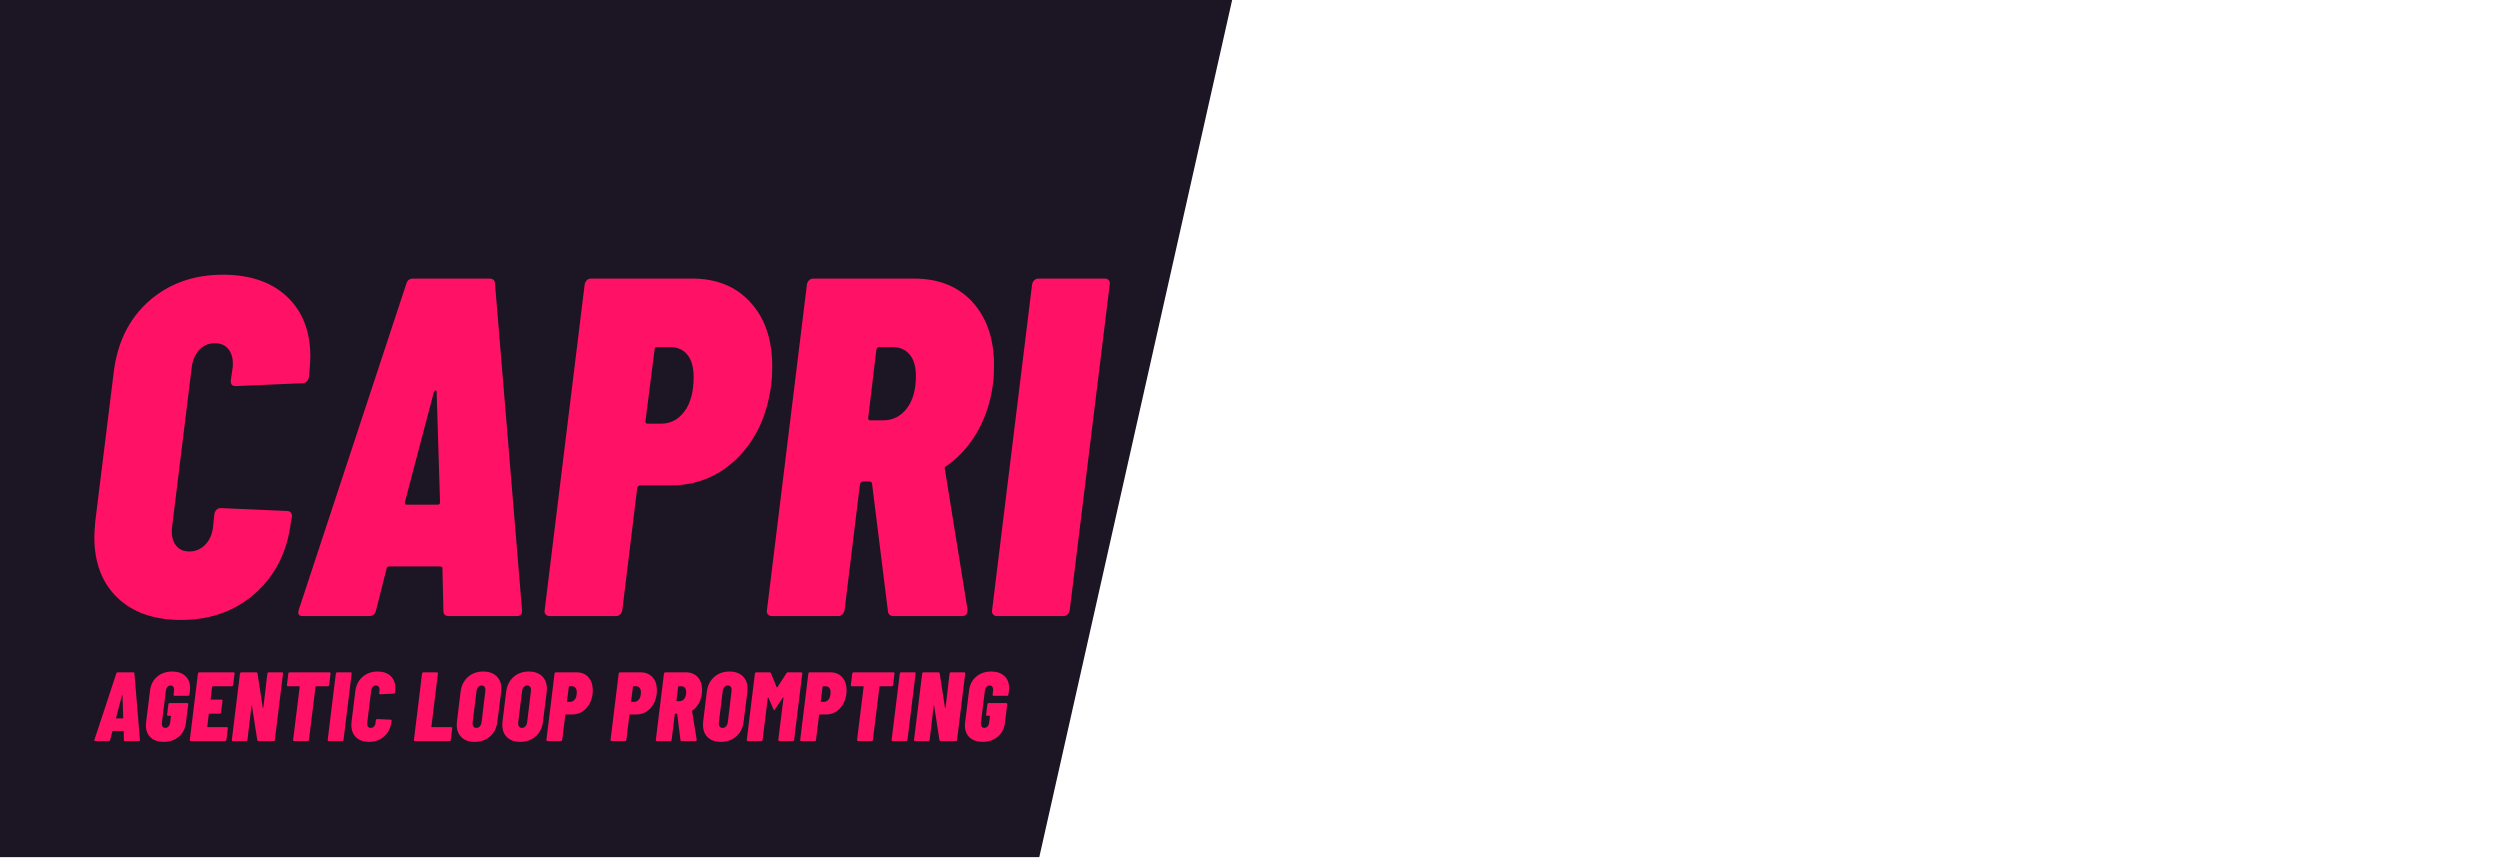
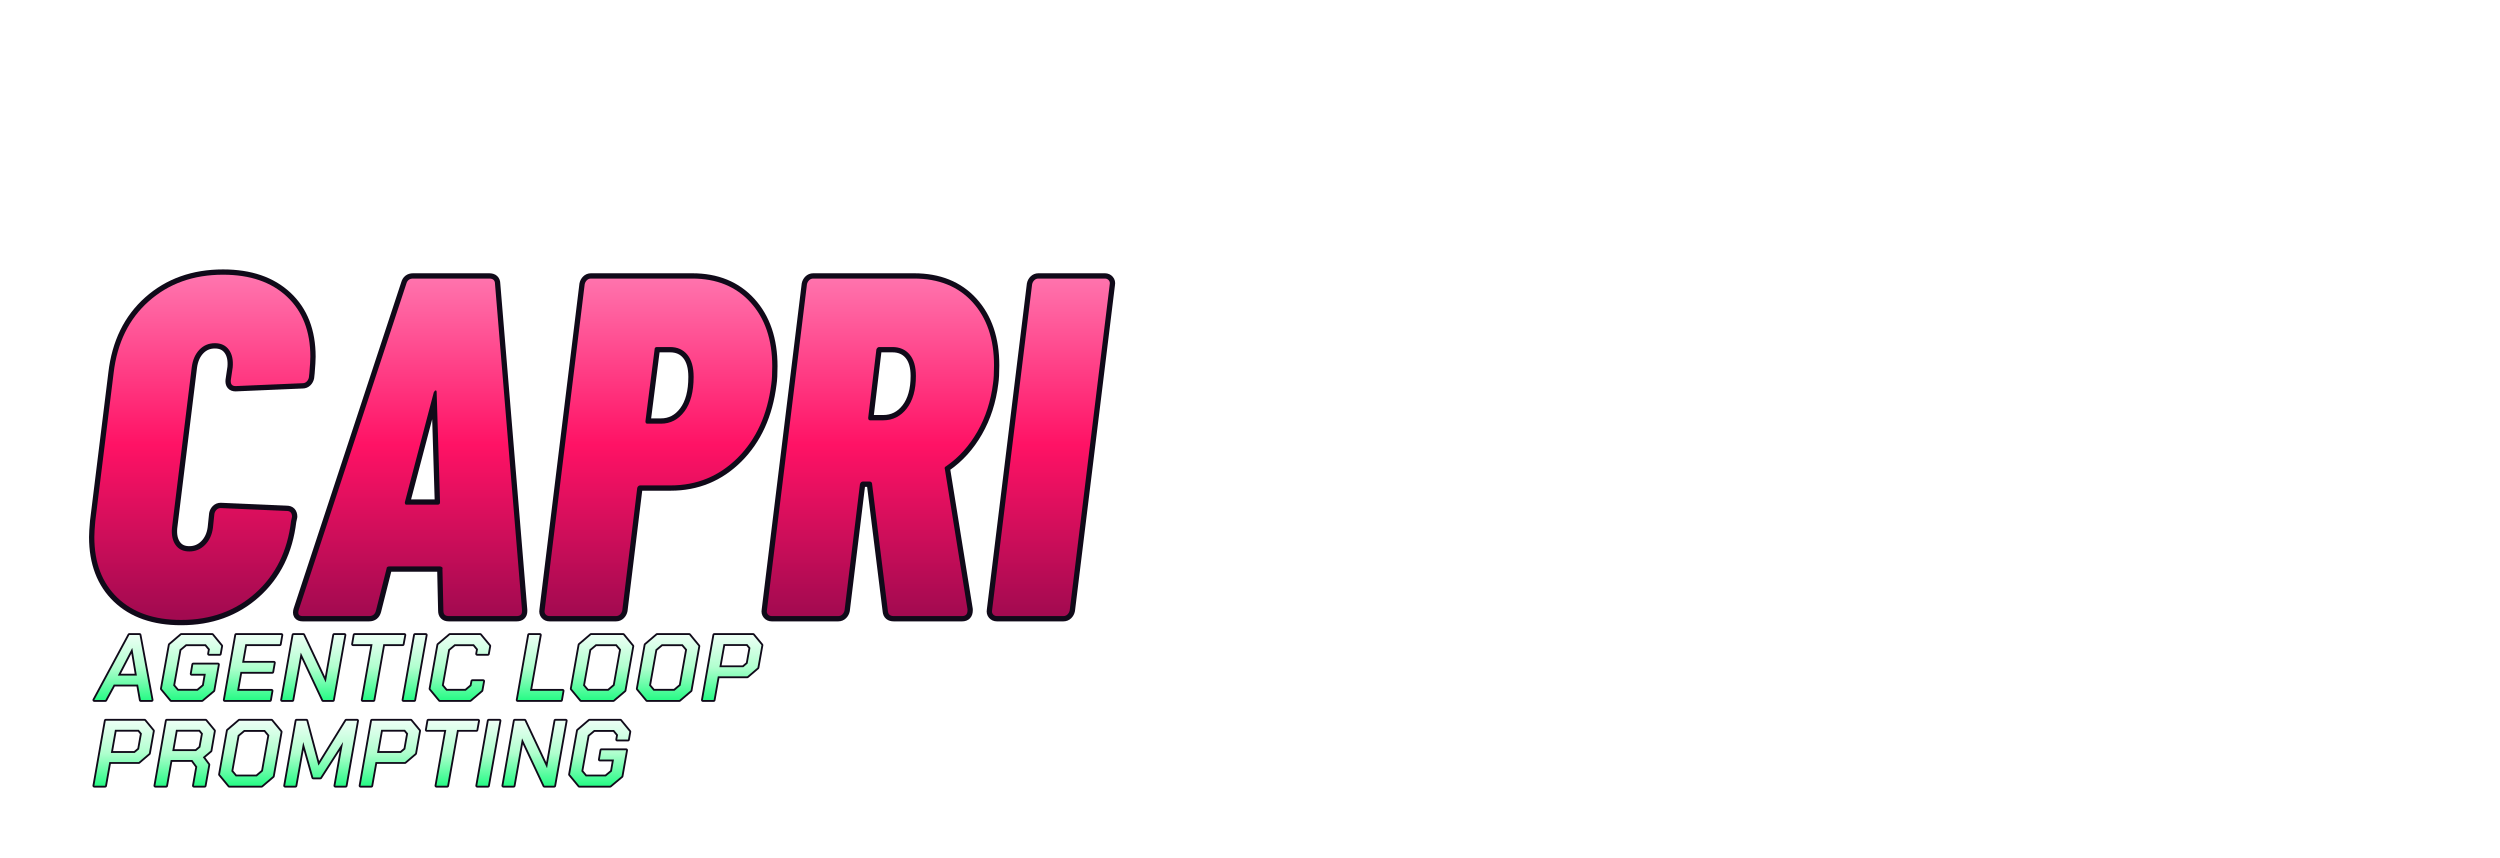
- <svg xmlns="http://www.w3.org/2000/svg" width="1400" height="480" viewBox="0 0 1400 480">
-   <path d="M0 0H690L582 480H0Z" fill="#100a19" fill-opacity=".949" />
-   <g fill="#ff1265" transform="translate(45,345) scale(0.27,-0.27)">
+ <svg xmlns="http://www.w3.org/2000/svg" width="1400" height="480" viewBox="0 0 1400 480" role="img" aria-label="CAPRI — AGENTIC LOOP PROMPTING">
+   <defs>
+     <linearGradient id="word-gradient" gradientUnits="userSpaceOnUse" x1="0" y1="710" x2="0" y2="0">
+       <stop offset="0.000" stop-color="#ff76af" />
+       <stop offset="0.500" stop-color="#ff1265" />
+       <stop offset="1.000" stop-color="#a20a50" />
+     </linearGradient>
+     <linearGradient id="descriptor-gradient" gradientUnits="userSpaceOnUse" x1="0" y1="710" x2="0" y2="0">
+       <stop offset="0.000" stop-color="#eefff6" />
+       <stop offset="0.500" stop-color="#b1ffcf" />
+       <stop offset="1.000" stop-color="#28fb86" />
+     </linearGradient>
+   </defs>
+   <g fill="url(#word-gradient)" transform="translate(45,345) scale(0.27,-0.27)" id="hero-wordmark" aria-label="CAPRI" stroke="#100a19" stroke-width="22" stroke-linejoin="round" paint-order="stroke fill">
    <path transform="translate(0,0)" d="M29 164Q29 175 31 197L69 504Q80 598 142.0 653.0Q204 708 296 708Q380 708 428.5 662.5Q477 617 477 538Q477 528 475 504L474 495Q473 490 469.5 486.5Q466 483 461 483L322 477Q311 477 312 489L316 516Q318 539 308.0 552.5Q298 566 279 566Q260 566 247.0 552.5Q234 539 231 516L190 183Q188 161 197.5 147.5Q207 134 226 134Q245 134 258.5 147.5Q272 161 275 183L278 212Q279 217 282.5 220.5Q286 224 291 224L428 218Q439 218 439 206L437 197Q426 104 363.5 48.0Q301 -8 209 -8Q125 -8 77.0 38.0Q29 84 29 164Z" />
    <path transform="translate(456,0)" d="M297 11 295 98Q296 100 294.0 101.5Q292 103 290 103H185Q179 103 179 98L157 11Q154 0 143 0H5Q-7 0 -3 13L220 689Q223 700 234 700H392Q404 700 404 689L460 13V10Q460 0 449 0H308Q297 0 297 11ZM220 231H285Q290 231 290 236L283 464Q283 468 281.0 468.0Q279 468 277 464L217 236Q217 231 220 231Z" />
    <path transform="translate(949,0)" d="M486 518Q486 494 484 481Q472 386 414.5 328.5Q357 271 275 271H212Q208 271 206 266L175 12Q174 7 170.5 3.5Q167 0 162 0H24Q19 0 16.0 3.5Q13 7 14 12L97 688Q98 693 101.5 696.5Q105 700 110 700H320Q396 700 441.0 650.5Q486 601 486 518ZM323 496Q323 526 310.0 542.0Q297 558 274 558H247Q242 558 242 553L223 404Q223 399 227 399H255Q285 399 304.0 424.5Q323 450 323 496Z" />
    <path transform="translate(1408,0)" d="M267 10 234 275Q233 279 229 279H215Q211 279 209 274L177 12Q176 7 172.5 3.5Q169 0 164 0H26Q21 0 18.0 3.5Q15 7 16 12L99 688Q100 693 103.5 696.5Q107 700 112 700H321Q398 700 442.5 651.0Q487 602 487 520Q487 496 485 483Q478 427 452.5 382.5Q427 338 388 311Q386 310 385.0 308.5Q384 307 385 305L432 14V12Q432 0 421 0H279Q268 0 267 10ZM243 553 226 411Q226 406 230 406H257Q287 406 306.0 430.5Q325 455 325 498Q325 527 312.0 542.5Q299 558 276 558H249Q245 558 243 553Z" />
    <path transform="translate(1875,0)" d="M16 12 99 688Q100 693 103.5 696.5Q107 700 112 700H250Q255 700 258.0 696.5Q261 693 260 688L177 12Q176 7 172.5 3.5Q169 0 164 0H26Q21 0 18.0 3.5Q15 7 16 12Z" />
  </g>
-   <g id="hero-subtitle" aria-label="AGENTIC LOOP PROMPTING" fill="#ff1265" transform="translate(53.05,415) scale(0.055,-0.055)">
-     <path transform="translate(0,0)" d="M297 11 295 98Q296 100 294.0 101.5Q292 103 290 103H185Q179 103 179 98L157 11Q154 0 143 0H5Q-7 0 -3 13L220 689Q223 700 234 700H392Q404 700 404 689L460 13V10Q460 0 449 0H308Q297 0 297 11ZM220 231H285Q290 231 290 236L283 464Q283 468 281.0 468.0Q279 468 277 464L217 236Q217 231 220 231Z" />
-     <path transform="translate(493,0)" d="M28 158Q28 167 30 189L70 512Q80 602 142.0 655.0Q204 708 296 708Q380 708 429.0 663.0Q478 618 478 541Q478 532 476 510L471 473Q470 468 466.5 464.5Q463 461 458 461H320Q315 461 312.0 464.5Q309 468 310 473L315 512L316 522Q316 542 306.0 554.0Q296 566 279 566Q260 566 247.0 551.0Q234 536 231 512L191 188L190 177Q190 157 200.0 145.5Q210 134 226 134Q245 134 258.5 149.0Q272 164 275 188L283 252Q285 257 279 257H254Q249 257 246.0 260.5Q243 264 244 269L257 375Q257 380 261.0 383.5Q265 387 270 387H449Q454 387 457.0 383.5Q460 380 459 375L436 189Q426 99 363.5 45.5Q301 -8 209 -8Q125 -8 76.5 36.5Q28 81 28 158Z" />
-     <path transform="translate(952,0)" d="M444 558H249Q245 558 243 553L228 427Q228 422 232 422H339Q344 422 347.0 418.5Q350 415 349 410L334 291Q334 286 330.0 282.5Q326 279 321 279H215Q211 279 209 274L194 147Q192 142 198 142H393Q398 142 401.0 138.5Q404 135 403 130L389 12Q388 7 384.0 3.5Q380 0 375 0H26Q21 0 18.0 3.5Q15 7 16 12L99 688Q100 693 103.5 696.5Q107 700 112 700H461Q472 700 472 688L457 570Q456 565 452.5 561.5Q449 558 444 558Z" />
-     <path transform="translate(1380,0)" d="M391 700H527Q532 700 535.0 696.5Q538 693 537 688L454 12Q454 7 450.0 3.5Q446 0 441 0H287Q277 0 275 10L221 358Q221 361 218.5 361.5Q216 362 216 358L175 12Q174 7 170.5 3.5Q167 0 162 0H26Q21 0 18.0 3.5Q15 7 16 12L99 688Q100 693 103.5 696.5Q107 700 112 700H264Q275 700 277 690L331 340Q331 337 333.5 337.0Q336 337 337 341L378 688Q379 693 382.5 696.5Q386 700 391 700Z" />
-     <path transform="translate(1886,0)" d="M515 688 501 570Q500 565 496.5 561.5Q493 558 488 558H367Q362 558 362 553L295 12Q295 7 291.0 3.5Q287 0 282 0H145Q134 0 134 12L201 553Q201 558 197 558H81Q76 558 73.0 561.5Q70 565 71 570L85 688Q86 693 90.0 696.5Q94 700 99 700H505Q510 700 513.0 696.5Q516 693 515 688Z" />
-     <path transform="translate(2356,0)" d="M16 12 99 688Q100 693 103.5 696.5Q107 700 112 700H250Q255 700 258.0 696.5Q261 693 260 688L177 12Q176 7 172.5 3.5Q169 0 164 0H26Q21 0 18.0 3.5Q15 7 16 12Z" />
-     <path transform="translate(2584,0)" d="M29 164Q29 175 31 197L69 504Q80 598 142.0 653.0Q204 708 296 708Q380 708 428.5 662.5Q477 617 477 538Q477 528 475 504L474 495Q473 490 469.5 486.5Q466 483 461 483L322 477Q311 477 312 489L316 516Q318 539 308.0 552.5Q298 566 279 566Q260 566 247.0 552.5Q234 539 231 516L190 183Q188 161 197.5 147.5Q207 134 226 134Q245 134 258.5 147.5Q272 161 275 183L278 212Q279 217 282.5 220.5Q286 224 291 224L428 218Q439 218 439 206L437 197Q426 104 363.5 48.0Q301 -8 209 -8Q125 -8 77.0 38.0Q29 84 29 164Z" />
-     <path transform="translate(3040,0)" d="" />
-     <path transform="translate(3234,0)" d="M16 12 99 688Q100 693 103.5 696.5Q107 700 112 700H250Q255 700 258.0 696.5Q261 693 260 688L194 147Q192 142 198 142H396Q401 142 404.0 138.5Q407 135 406 130L391 12Q391 7 387.0 3.5Q383 0 378 0H26Q21 0 18.0 3.5Q15 7 16 12Z" />
-     <path transform="translate(3657,0)" d="M29 166Q29 177 31 199L68 501Q80 596 142.5 652.0Q205 708 299 708Q384 708 433.5 661.0Q483 614 483 533Q483 523 481 501L443 199Q432 104 368.5 48.0Q305 -8 211 -8Q126 -8 77.5 38.5Q29 85 29 166ZM282 192 320 508Q321 513 321 521Q321 542 311.0 554.0Q301 566 282 566Q261 566 247.0 550.0Q233 534 230 508L191 192L190 181Q190 159 200.0 146.5Q210 134 229 134Q250 134 264.0 149.5Q278 165 282 192Z" />
-     <path transform="translate(4121,0)" d="M29 166Q29 177 31 199L68 501Q80 596 142.5 652.0Q205 708 299 708Q384 708 433.5 661.0Q483 614 483 533Q483 523 481 501L443 199Q432 104 368.5 48.0Q305 -8 211 -8Q126 -8 77.5 38.5Q29 85 29 166ZM282 192 320 508Q321 513 321 521Q321 542 311.0 554.0Q301 566 282 566Q261 566 247.0 550.0Q233 534 230 508L191 192L190 181Q190 159 200.0 146.5Q210 134 229 134Q250 134 264.0 149.5Q278 165 282 192Z" />
-     <path transform="translate(4585,0)" d="M486 518Q486 494 484 481Q472 386 414.5 328.5Q357 271 275 271H212Q208 271 206 266L175 12Q174 7 170.5 3.5Q167 0 162 0H24Q19 0 16.0 3.5Q13 7 14 12L97 688Q98 693 101.5 696.5Q105 700 110 700H320Q396 700 441.0 650.5Q486 601 486 518ZM323 496Q323 526 310.0 542.0Q297 558 274 558H247Q242 558 242 553L223 404Q223 399 227 399H255Q285 399 304.0 424.5Q323 450 323 496Z" />
-     <path transform="translate(5044,0)" d="" />
-     <path transform="translate(5238,0)" d="M486 518Q486 494 484 481Q472 386 414.5 328.5Q357 271 275 271H212Q208 271 206 266L175 12Q174 7 170.5 3.5Q167 0 162 0H24Q19 0 16.0 3.5Q13 7 14 12L97 688Q98 693 101.5 696.5Q105 700 110 700H320Q396 700 441.0 650.5Q486 601 486 518ZM323 496Q323 526 310.0 542.0Q297 558 274 558H247Q242 558 242 553L223 404Q223 399 227 399H255Q285 399 304.0 424.5Q323 450 323 496Z" />
-     <path transform="translate(5697,0)" d="M267 10 234 275Q233 279 229 279H215Q211 279 209 274L177 12Q176 7 172.5 3.5Q169 0 164 0H26Q21 0 18.0 3.5Q15 7 16 12L99 688Q100 693 103.5 696.5Q107 700 112 700H321Q398 700 442.5 651.0Q487 602 487 520Q487 496 485 483Q478 427 452.5 382.5Q427 338 388 311Q386 310 385.0 308.5Q384 307 385 305L432 14V12Q432 0 421 0H279Q268 0 267 10ZM243 553 226 411Q226 406 230 406H257Q287 406 306.0 430.5Q325 455 325 498Q325 527 312.0 542.5Q299 558 276 558H249Q245 558 243 553Z" />
-     <path transform="translate(6164,0)" d="M29 166Q29 177 31 199L68 501Q80 596 142.5 652.0Q205 708 299 708Q384 708 433.5 661.0Q483 614 483 533Q483 523 481 501L443 199Q432 104 368.5 48.0Q305 -8 211 -8Q126 -8 77.5 38.5Q29 85 29 166ZM282 192 320 508Q321 513 321 521Q321 542 311.0 554.0Q301 566 282 566Q261 566 247.0 550.0Q233 534 230 508L191 192L190 181Q190 159 200.0 146.5Q210 134 229 134Q250 134 264.0 149.5Q278 165 282 192Z" />
-     <path transform="translate(6628,0)" d="M431 700H566Q571 700 574.0 696.5Q577 693 576 688L493 12Q492 7 488.5 3.5Q485 0 480 0H342Q337 0 334.0 3.5Q331 7 332 12L385 441Q386 445 383.5 445.5Q381 446 379 443L296 321Q292 313 290 313Q287 313 284 321L231 443Q229 446 227.5 446.0Q226 446 225 442L172 12Q171 7 167.5 3.5Q164 0 159 0H21Q16 0 13.0 3.5Q10 7 11 12L94 688Q95 693 98.5 696.5Q102 700 107 700H243Q252 700 257 692L316 547Q319 543 322 547L416 692Q420 700 431 700Z" />
-     <path transform="translate(7169,0)" d="M486 518Q486 494 484 481Q472 386 414.5 328.5Q357 271 275 271H212Q208 271 206 266L175 12Q174 7 170.5 3.5Q167 0 162 0H24Q19 0 16.0 3.5Q13 7 14 12L97 688Q98 693 101.5 696.5Q105 700 110 700H320Q396 700 441.0 650.5Q486 601 486 518ZM323 496Q323 526 310.0 542.0Q297 558 274 558H247Q242 558 242 553L223 404Q223 399 227 399H255Q285 399 304.0 424.5Q323 450 323 496Z" />
-     <path transform="translate(7628,0)" d="M515 688 501 570Q500 565 496.5 561.5Q493 558 488 558H367Q362 558 362 553L295 12Q295 7 291.0 3.5Q287 0 282 0H145Q134 0 134 12L201 553Q201 558 197 558H81Q76 558 73.0 561.5Q70 565 71 570L85 688Q86 693 90.0 696.5Q94 700 99 700H505Q510 700 513.0 696.5Q516 693 515 688Z" />
-     <path transform="translate(8098,0)" d="M16 12 99 688Q100 693 103.5 696.5Q107 700 112 700H250Q255 700 258.0 696.5Q261 693 260 688L177 12Q176 7 172.5 3.5Q169 0 164 0H26Q21 0 18.0 3.5Q15 7 16 12Z" />
-     <path transform="translate(8326,0)" d="M391 700H527Q532 700 535.0 696.5Q538 693 537 688L454 12Q454 7 450.0 3.5Q446 0 441 0H287Q277 0 275 10L221 358Q221 361 218.5 361.5Q216 362 216 358L175 12Q174 7 170.5 3.5Q167 0 162 0H26Q21 0 18.0 3.5Q15 7 16 12L99 688Q100 693 103.5 696.5Q107 700 112 700H264Q275 700 277 690L331 340Q331 337 333.5 337.0Q336 337 337 341L378 688Q379 693 382.5 696.5Q386 700 391 700Z" />
-     <path transform="translate(8832,0)" d="M28 158Q28 167 30 189L70 512Q80 602 142.0 655.0Q204 708 296 708Q380 708 429.0 663.0Q478 618 478 541Q478 532 476 510L471 473Q470 468 466.5 464.5Q463 461 458 461H320Q315 461 312.0 464.5Q309 468 310 473L315 512L316 522Q316 542 306.0 554.0Q296 566 279 566Q260 566 247.0 551.0Q234 536 231 512L191 188L190 177Q190 157 200.0 145.5Q210 134 226 134Q245 134 258.5 149.0Q272 164 275 188L283 252Q285 257 279 257H254Q249 257 246.0 260.5Q243 264 244 269L257 375Q257 380 261.0 383.5Q265 387 270 387H449Q454 387 457.0 383.5Q460 380 459 375L436 189Q426 99 363.5 45.5Q301 -8 209 -8Q125 -8 76.5 36.5Q28 81 28 158Z" />
+   <g id="hero-subtitle" aria-label="AGENTIC LOOP PROMPTING">
+     <g data-text="AGENTIC LOOP" transform="translate(54.598,392) scale(0.052,-0.052)" fill="url(#descriptor-gradient)" stroke="#100a19" stroke-width="40" stroke-linejoin="round" paint-order="stroke fill">
+       <path transform="translate(0,0)" d="M343 700H453L583 0H466L437 166H175L85 0H-34ZM424 263 375 559H373L219 263Z" />
+       <path transform="translate(656.2308,0)" d="M37 121 122 594 246 700H579L676 582L661 497H545L554 548L511 600H295L228 544L159 156L206 100H423L488 154L510 282H358L375 382H641L592 103L469 0H137Z" />
+       <path transform="translate(1343.462,0)" d="M150 700H637L620 601H249L214 401H556L539 303H196L160 99H531L514 0H27Z" />
+       <path transform="translate(1960.692,0)" d="M150 700H256L496 191H498L588 700H699L575 0H469L230 508H228L138 0H27Z" />
+       <path transform="translate(2668.923,0)" d="M293 601H83L100 700H636L618 601H409L303 0H187Z" />
+       <path transform="translate(3264.154,0)" d="M155 700H271L147 0H31Z" />
+       <path transform="translate(3549.385,0)" d="M37 121 121 594 246 700H572L670 582L655 497H539L548 548L505 600H295L228 544L159 156L206 100H417L478 152L488 203H604L586 104L464 0H137Z" />
+       <path transform="translate(4497.846,0)" d="M150 700H266L160 99H511L494 0H27Z" />
+       <path transform="translate(5070.077,0)" d="M37 121 121 594 245 700H591L690 580L606 103L485 0H137ZM433 100 499 156 568 544 521 600H295L228 544L159 156L206 100Z" />
+       <path transform="translate(5781.308,0)" d="M37 121 121 594 245 700H591L690 580L606 103L485 0H137ZM433 100 499 156 568 544 521 600H295L228 544L159 156L206 100Z" />
+       <path transform="translate(6492.538,0)" d="M150 700H568L658 591L615 349L505 255H188L143 0H27ZM462 353 509 393 539 562 506 602H249L205 353Z" />
+     </g>
+     <g data-text="PROMPTING" transform="translate(51.426,440) scale(0.052,-0.052)" fill="url(#descriptor-gradient)" stroke="#100a19" stroke-width="40" stroke-linejoin="round" paint-order="stroke fill">
+       <path transform="translate(0,0)" d="M150 700H568L658 591L615 349L505 255H188L143 0H27ZM462 353 509 393 539 562 506 602H249L205 353Z" />
+       <path transform="translate(657.2308,0)" d="M621 377 538 307 598 226 558 0H442L478 205L425 277H192L143 0H27L150 700H568L658 591ZM539 562 506 602H249L209 373H465L512 413Z" />
+       <path transform="translate(1343.462,0)" d="M37 121 121 594 245 700H591L690 580L606 103L485 0H137ZM433 100 499 156 568 544 521 600H295L228 544L159 156L206 100Z" />
+       <path transform="translate(2054.692,0)" d="M150 700H256L385 218H387L685 700H802L679 0H568L651 468H649L406 89H330L223 468H221L138 0H27Z" />
+       <path transform="translate(2866.923,0)" d="M150 700H568L658 591L615 349L505 255H188L143 0H27ZM462 353 509 393 539 562 506 602H249L205 353Z" />
+       <path transform="translate(3524.154,0)" d="M293 601H83L100 700H636L618 601H409L303 0H187Z" />
+       <path transform="translate(4119.385,0)" d="M155 700H271L147 0H31Z" />
+       <path transform="translate(4404.615,0)" d="M150 700H256L496 191H498L588 700H699L575 0H469L230 508H228L138 0H27Z" />
+       <path transform="translate(5112.846,0)" d="M37 121 122 594 246 700H579L676 582L661 497H545L554 548L511 600H295L228 544L159 156L206 100H423L488 154L510 282H358L375 382H641L592 103L469 0H137Z" />
+     </g>
  </g>
</svg>
